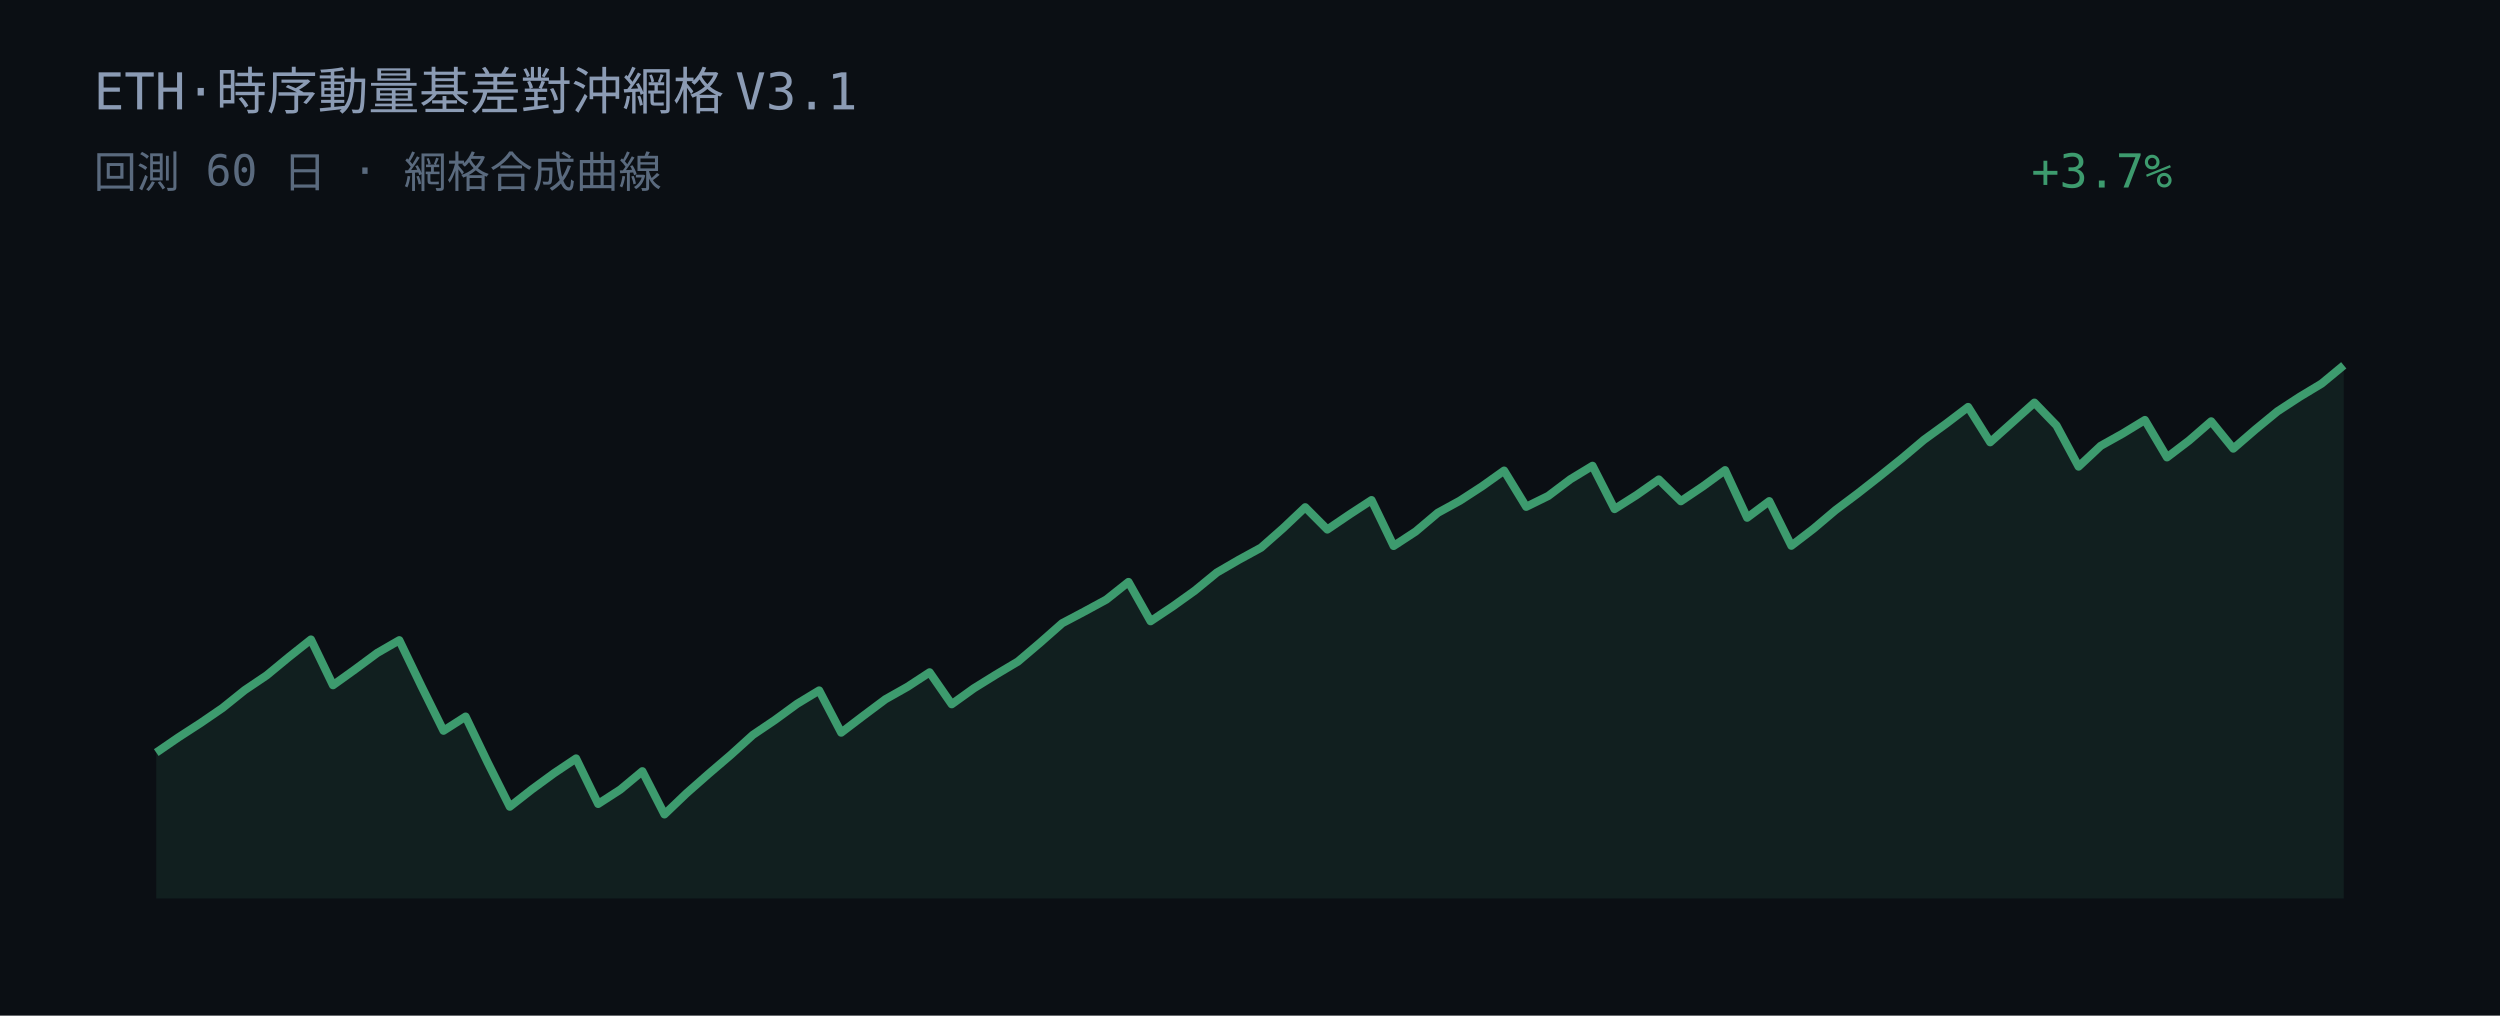
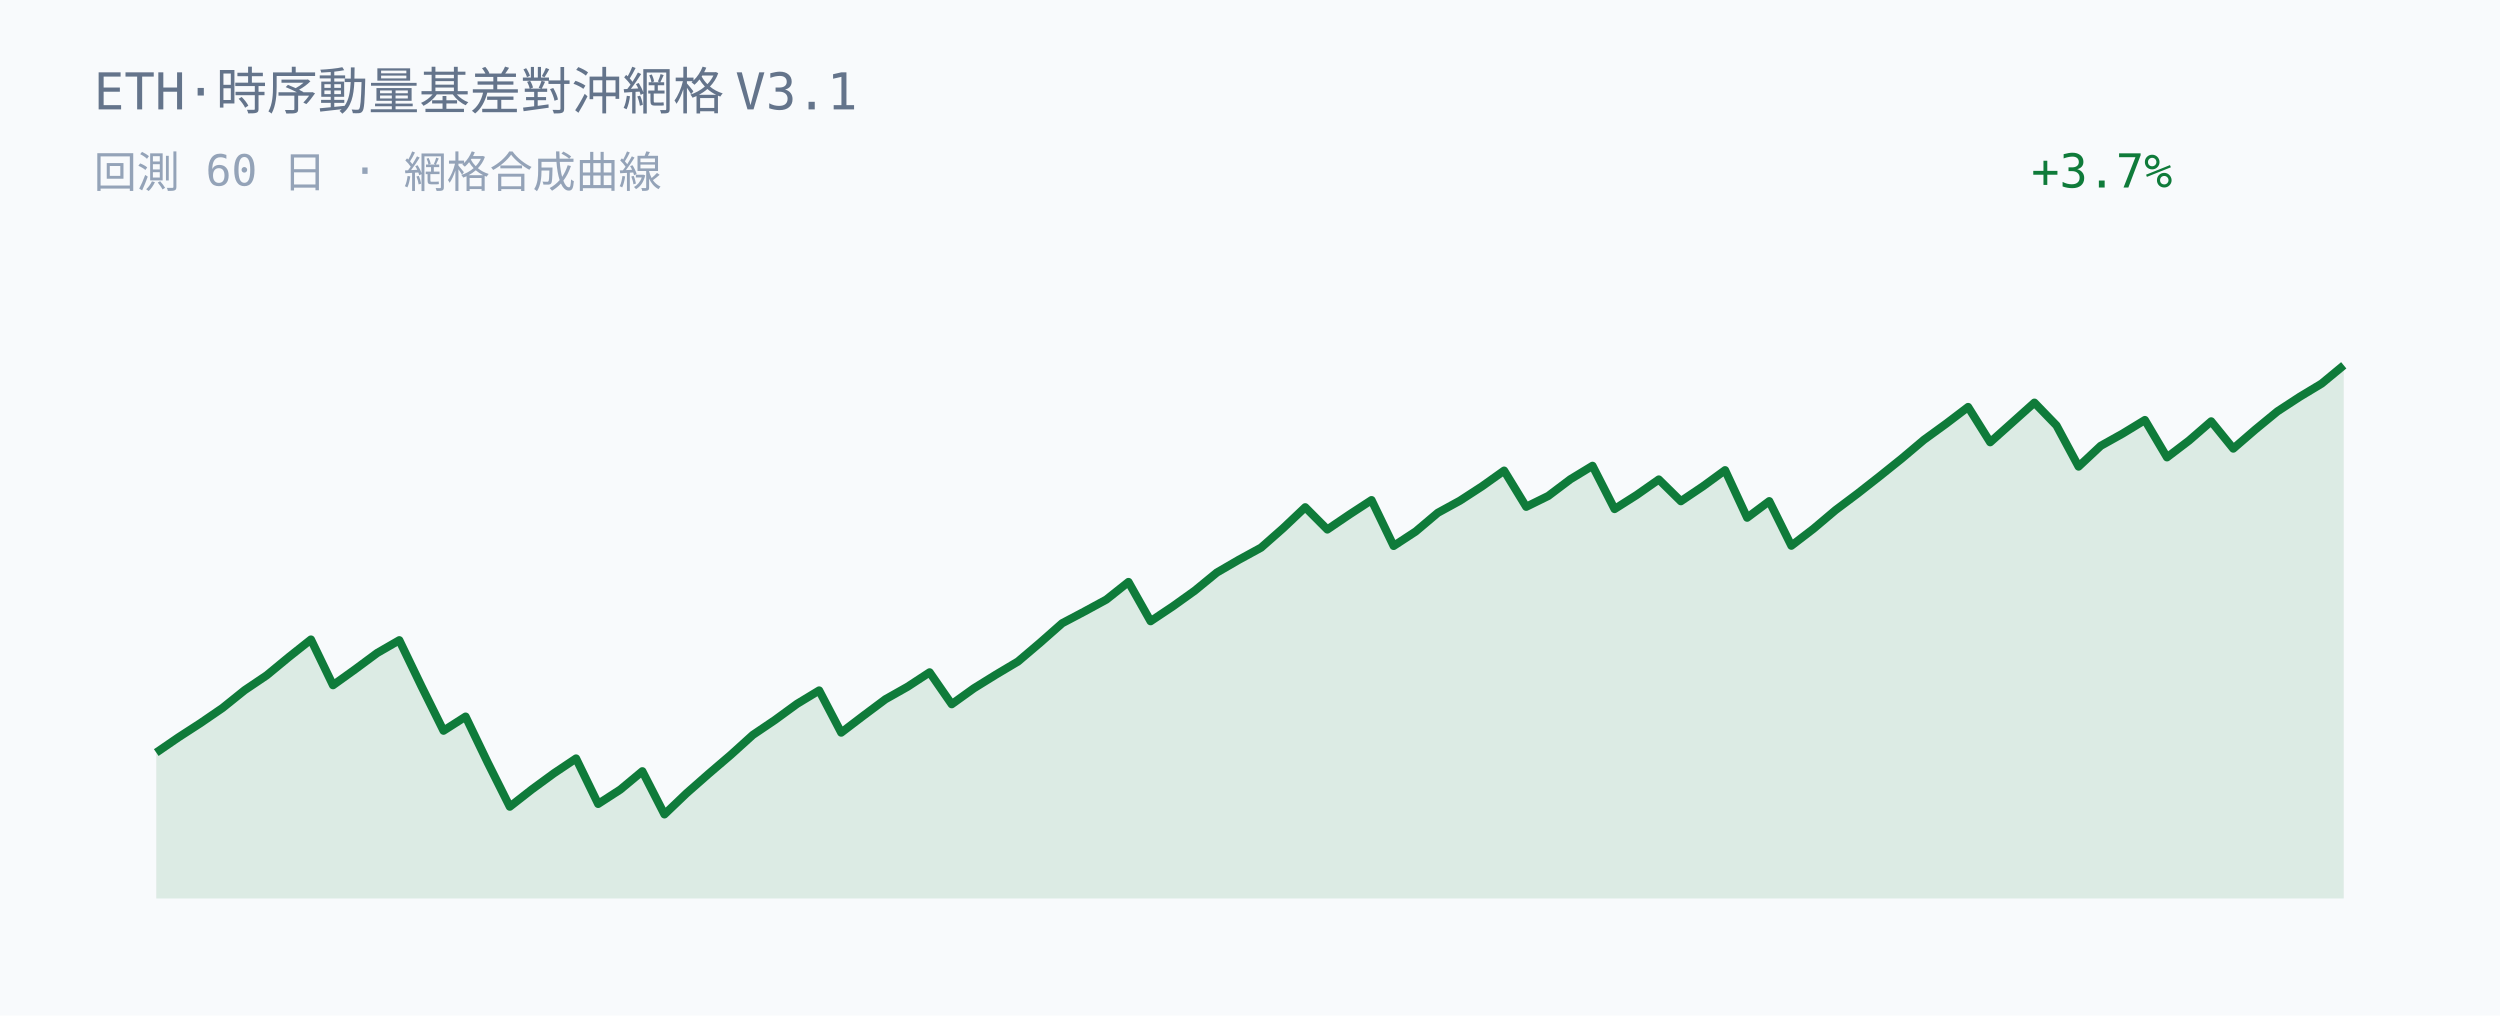
<svg xmlns="http://www.w3.org/2000/svg" width="640" height="260" viewBox="0 0 640 260">
-   <rect width="640" height="260" fill="#0b0f14" />
-   <text x="24" y="28" fill="#8b9bb4" font-family="JetBrains Mono, Consolas, monospace" font-size="13">ETH·時序動量基差對沖網格 V3.1</text>
-   <text x="24" y="48" fill="#5a6a7e" font-family="JetBrains Mono, Consolas, monospace" font-size="11">回測 60 日 · 網格合成曲線</text>
-   <text x="520" y="48" fill="#3d9b6e" font-family="JetBrains Mono, Consolas, monospace" font-size="12">+3.7%</text>
-   <polygon points="40.00,230.00 40.00,192.66 45.66,188.78 51.31,185.12 56.97,181.24 62.63,176.69 68.28,172.88 73.94,168.21 79.60,163.72 85.25,175.41 90.91,171.35 96.57,167.16 102.22,163.90 107.88,175.65 113.54,187.06 119.19,183.45 124.85,195.21 130.51,206.51 136.16,202.09 141.82,197.95 147.47,194.17 153.13,205.80 158.79,202.14 164.44,197.44 170.10,208.48 175.76,203.07 181.41,198.10 187.07,193.26 192.73,188.14 198.38,184.32 204.04,180.19 209.70,176.76 215.35,187.55 221.01,183.24 226.67,179.01 232.32,175.82 237.98,172.12 243.64,180.28 249.29,176.22 254.95,172.71 260.61,169.34 266.26,164.54 271.92,159.55 277.58,156.56 283.23,153.49 288.89,148.99 294.55,159.03 300.20,155.26 305.86,151.21 311.52,146.57 317.17,143.29 322.83,140.20 328.48,135.22 334.14,129.86 339.80,135.55 345.45,131.72 351.11,128.03 356.77,139.76 362.42,136.06 368.08,131.28 373.74,128.18 379.39,124.51 385.05,120.48 390.71,129.74 396.36,126.96 402.02,122.69 407.68,119.25 413.33,130.31 418.99,126.72 424.65,122.75 430.30,128.31 435.96,124.50 441.62,120.37 447.27,132.53 452.93,128.30 458.59,139.70 464.24,135.37 469.90,130.59 475.56,126.34 481.21,121.91 486.87,117.37 492.53,112.59 498.18,108.49 503.84,104.19 509.49,113.21 515.15,108.15 520.81,103.08 526.46,108.92 532.12,119.44 537.78,114.14 543.43,110.98 549.09,107.53 554.75,117.08 560.40,112.78 566.06,107.87 571.72,114.84 577.37,109.96 583.03,105.31 588.69,101.61 594.34,98.20 600.00,93.52 600.00,230.00" fill="#3d9b6e" fill-opacity="0.12" />
-   <polyline points="40.00,192.66 45.66,188.78 51.31,185.12 56.97,181.24 62.63,176.69 68.28,172.88 73.94,168.21 79.60,163.72 85.25,175.41 90.91,171.35 96.57,167.16 102.22,163.90 107.88,175.65 113.54,187.06 119.19,183.45 124.85,195.21 130.51,206.51 136.16,202.09 141.82,197.95 147.47,194.17 153.13,205.80 158.79,202.14 164.44,197.44 170.10,208.48 175.76,203.07 181.41,198.10 187.07,193.26 192.73,188.14 198.38,184.32 204.04,180.19 209.70,176.76 215.35,187.55 221.01,183.24 226.67,179.01 232.32,175.82 237.98,172.12 243.64,180.28 249.29,176.22 254.95,172.71 260.61,169.34 266.26,164.54 271.92,159.55 277.58,156.56 283.23,153.49 288.89,148.99 294.55,159.03 300.20,155.26 305.86,151.21 311.52,146.57 317.17,143.29 322.83,140.20 328.48,135.22 334.14,129.86 339.80,135.55 345.45,131.72 351.11,128.03 356.77,139.76 362.42,136.06 368.08,131.28 373.74,128.18 379.39,124.51 385.05,120.48 390.71,129.74 396.36,126.96 402.02,122.69 407.68,119.25 413.33,130.31 418.99,126.72 424.65,122.75 430.30,128.31 435.96,124.50 441.62,120.37 447.27,132.53 452.93,128.30 458.59,139.70 464.24,135.37 469.90,130.59 475.56,126.34 481.21,121.91 486.87,117.37 492.53,112.59 498.18,108.49 503.84,104.19 509.49,113.21 515.15,108.15 520.81,103.08 526.46,108.92 532.12,119.44 537.78,114.14 543.43,110.98 549.09,107.53 554.75,117.08 560.40,112.78 566.06,107.87 571.72,114.84 577.37,109.96 583.03,105.31 588.69,101.61 594.34,98.20 600.00,93.52" fill="none" stroke="#3d9b6e" stroke-width="2.1" stroke-linejoin="round" />
+   <rect width="640" height="260" fill="#f8fafc" />
+   <text x="24" y="28" fill="#64748b" font-family="JetBrains Mono, Consolas, monospace" font-size="13">ETH·時序動量基差對沖網格 V3.1</text>
+   <text x="24" y="48" fill="#94a3b8" font-family="JetBrains Mono, Consolas, monospace" font-size="11">回測 60 日 · 網格合成曲線</text>
+   <text x="520" y="48" fill="#0f7b3a" font-family="JetBrains Mono, Consolas, monospace" font-size="12">+3.7%</text>
+   <polygon points="40.00,230.00 40.00,192.66 45.66,188.78 51.31,185.12 56.97,181.24 62.63,176.69 68.28,172.88 73.94,168.21 79.60,163.72 85.25,175.41 90.91,171.35 96.57,167.16 102.22,163.90 107.88,175.65 113.54,187.06 119.19,183.45 124.85,195.21 130.51,206.51 136.16,202.09 141.82,197.95 147.47,194.17 153.13,205.80 158.79,202.14 164.44,197.44 170.10,208.48 175.76,203.07 181.41,198.10 187.07,193.26 192.73,188.14 198.38,184.32 204.04,180.19 209.70,176.76 215.35,187.55 221.01,183.24 226.67,179.01 232.32,175.82 237.98,172.12 243.64,180.28 249.29,176.22 254.95,172.71 260.61,169.34 266.26,164.54 271.92,159.55 277.58,156.56 283.23,153.49 288.89,148.99 294.55,159.03 300.20,155.26 305.86,151.21 311.52,146.57 317.17,143.29 322.83,140.20 328.48,135.22 334.14,129.86 339.80,135.55 345.45,131.72 351.11,128.03 356.77,139.76 362.42,136.06 368.08,131.28 373.74,128.18 379.39,124.51 385.05,120.48 390.71,129.74 396.36,126.96 402.02,122.69 407.68,119.25 413.33,130.31 418.99,126.72 424.65,122.75 430.30,128.31 435.96,124.50 441.62,120.37 447.27,132.53 452.93,128.30 458.59,139.70 464.24,135.37 469.90,130.59 475.56,126.34 481.21,121.91 486.87,117.37 492.53,112.59 498.18,108.49 503.84,104.19 509.49,113.21 515.15,108.15 520.81,103.08 526.46,108.92 532.12,119.44 537.78,114.14 543.43,110.98 549.09,107.53 554.75,117.08 560.40,112.78 566.06,107.87 571.72,114.84 577.37,109.96 583.03,105.31 588.69,101.61 594.34,98.20 600.00,93.52 600.00,230.00" fill="#0f7b3a" fill-opacity="0.12" />
+   <polyline points="40.00,192.66 45.66,188.78 51.31,185.12 56.97,181.24 62.63,176.69 68.28,172.88 73.94,168.21 79.60,163.72 85.25,175.41 90.91,171.35 96.57,167.16 102.22,163.90 107.88,175.65 113.54,187.06 119.19,183.45 124.85,195.21 130.51,206.51 136.16,202.09 141.82,197.95 147.47,194.17 153.13,205.80 158.79,202.14 164.44,197.44 170.10,208.48 175.76,203.07 181.41,198.10 187.07,193.26 192.73,188.14 198.38,184.32 204.04,180.19 209.70,176.76 215.35,187.55 221.01,183.24 226.67,179.01 232.32,175.82 237.98,172.12 243.64,180.28 249.29,176.22 254.95,172.71 260.61,169.34 266.26,164.54 271.92,159.55 277.58,156.56 283.23,153.49 288.89,148.99 294.55,159.03 300.20,155.26 305.86,151.21 311.52,146.57 317.17,143.29 322.83,140.20 328.48,135.22 334.14,129.86 339.80,135.55 345.45,131.72 351.11,128.03 356.77,139.76 362.42,136.06 368.08,131.28 373.74,128.18 379.39,124.51 385.05,120.48 390.71,129.74 396.36,126.96 402.02,122.69 407.68,119.25 413.33,130.31 418.99,126.72 424.65,122.75 430.30,128.31 435.96,124.50 441.62,120.37 447.27,132.53 452.93,128.30 458.59,139.70 464.24,135.37 469.90,130.59 475.56,126.34 481.21,121.91 486.87,117.37 492.53,112.59 498.18,108.49 503.84,104.19 509.49,113.21 515.15,108.15 520.81,103.08 526.46,108.92 532.12,119.44 537.78,114.14 543.43,110.98 549.09,107.53 554.75,117.08 560.40,112.78 566.06,107.87 571.72,114.84 577.37,109.96 583.03,105.31 588.69,101.61 594.34,98.20 600.00,93.52" fill="none" stroke="#0f7b3a" stroke-width="2.1" stroke-linejoin="round" />
</svg>
